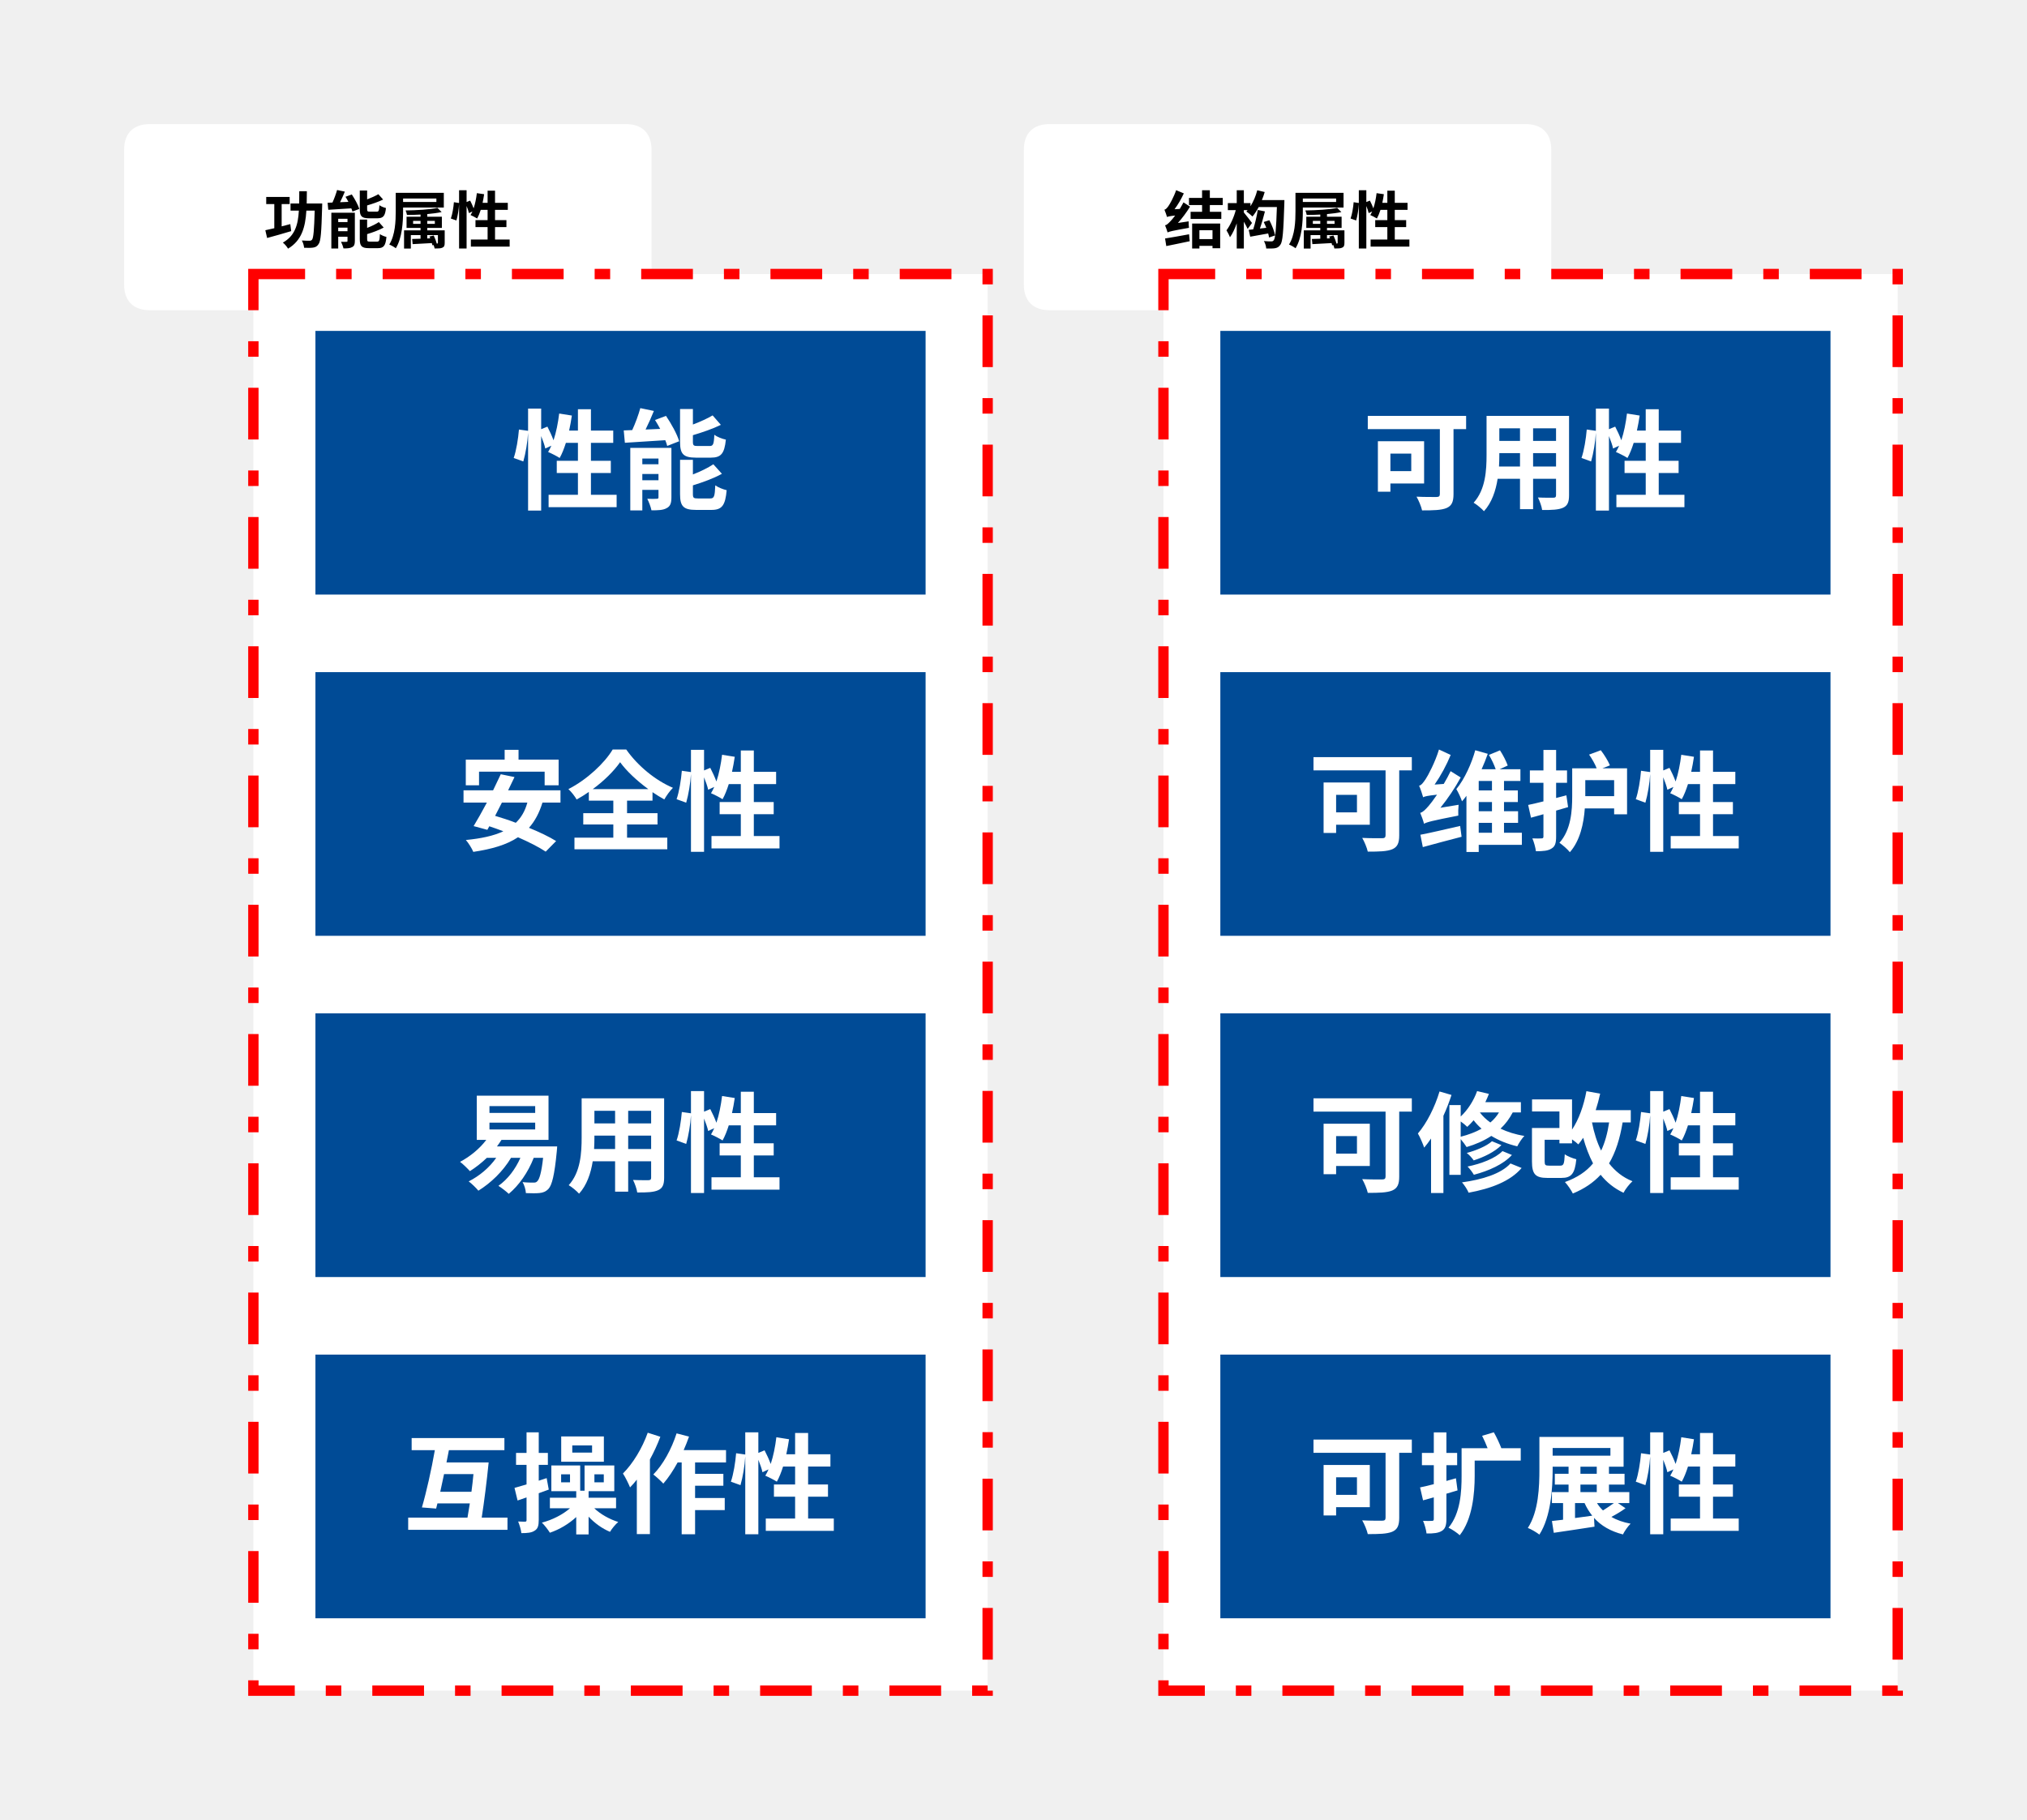
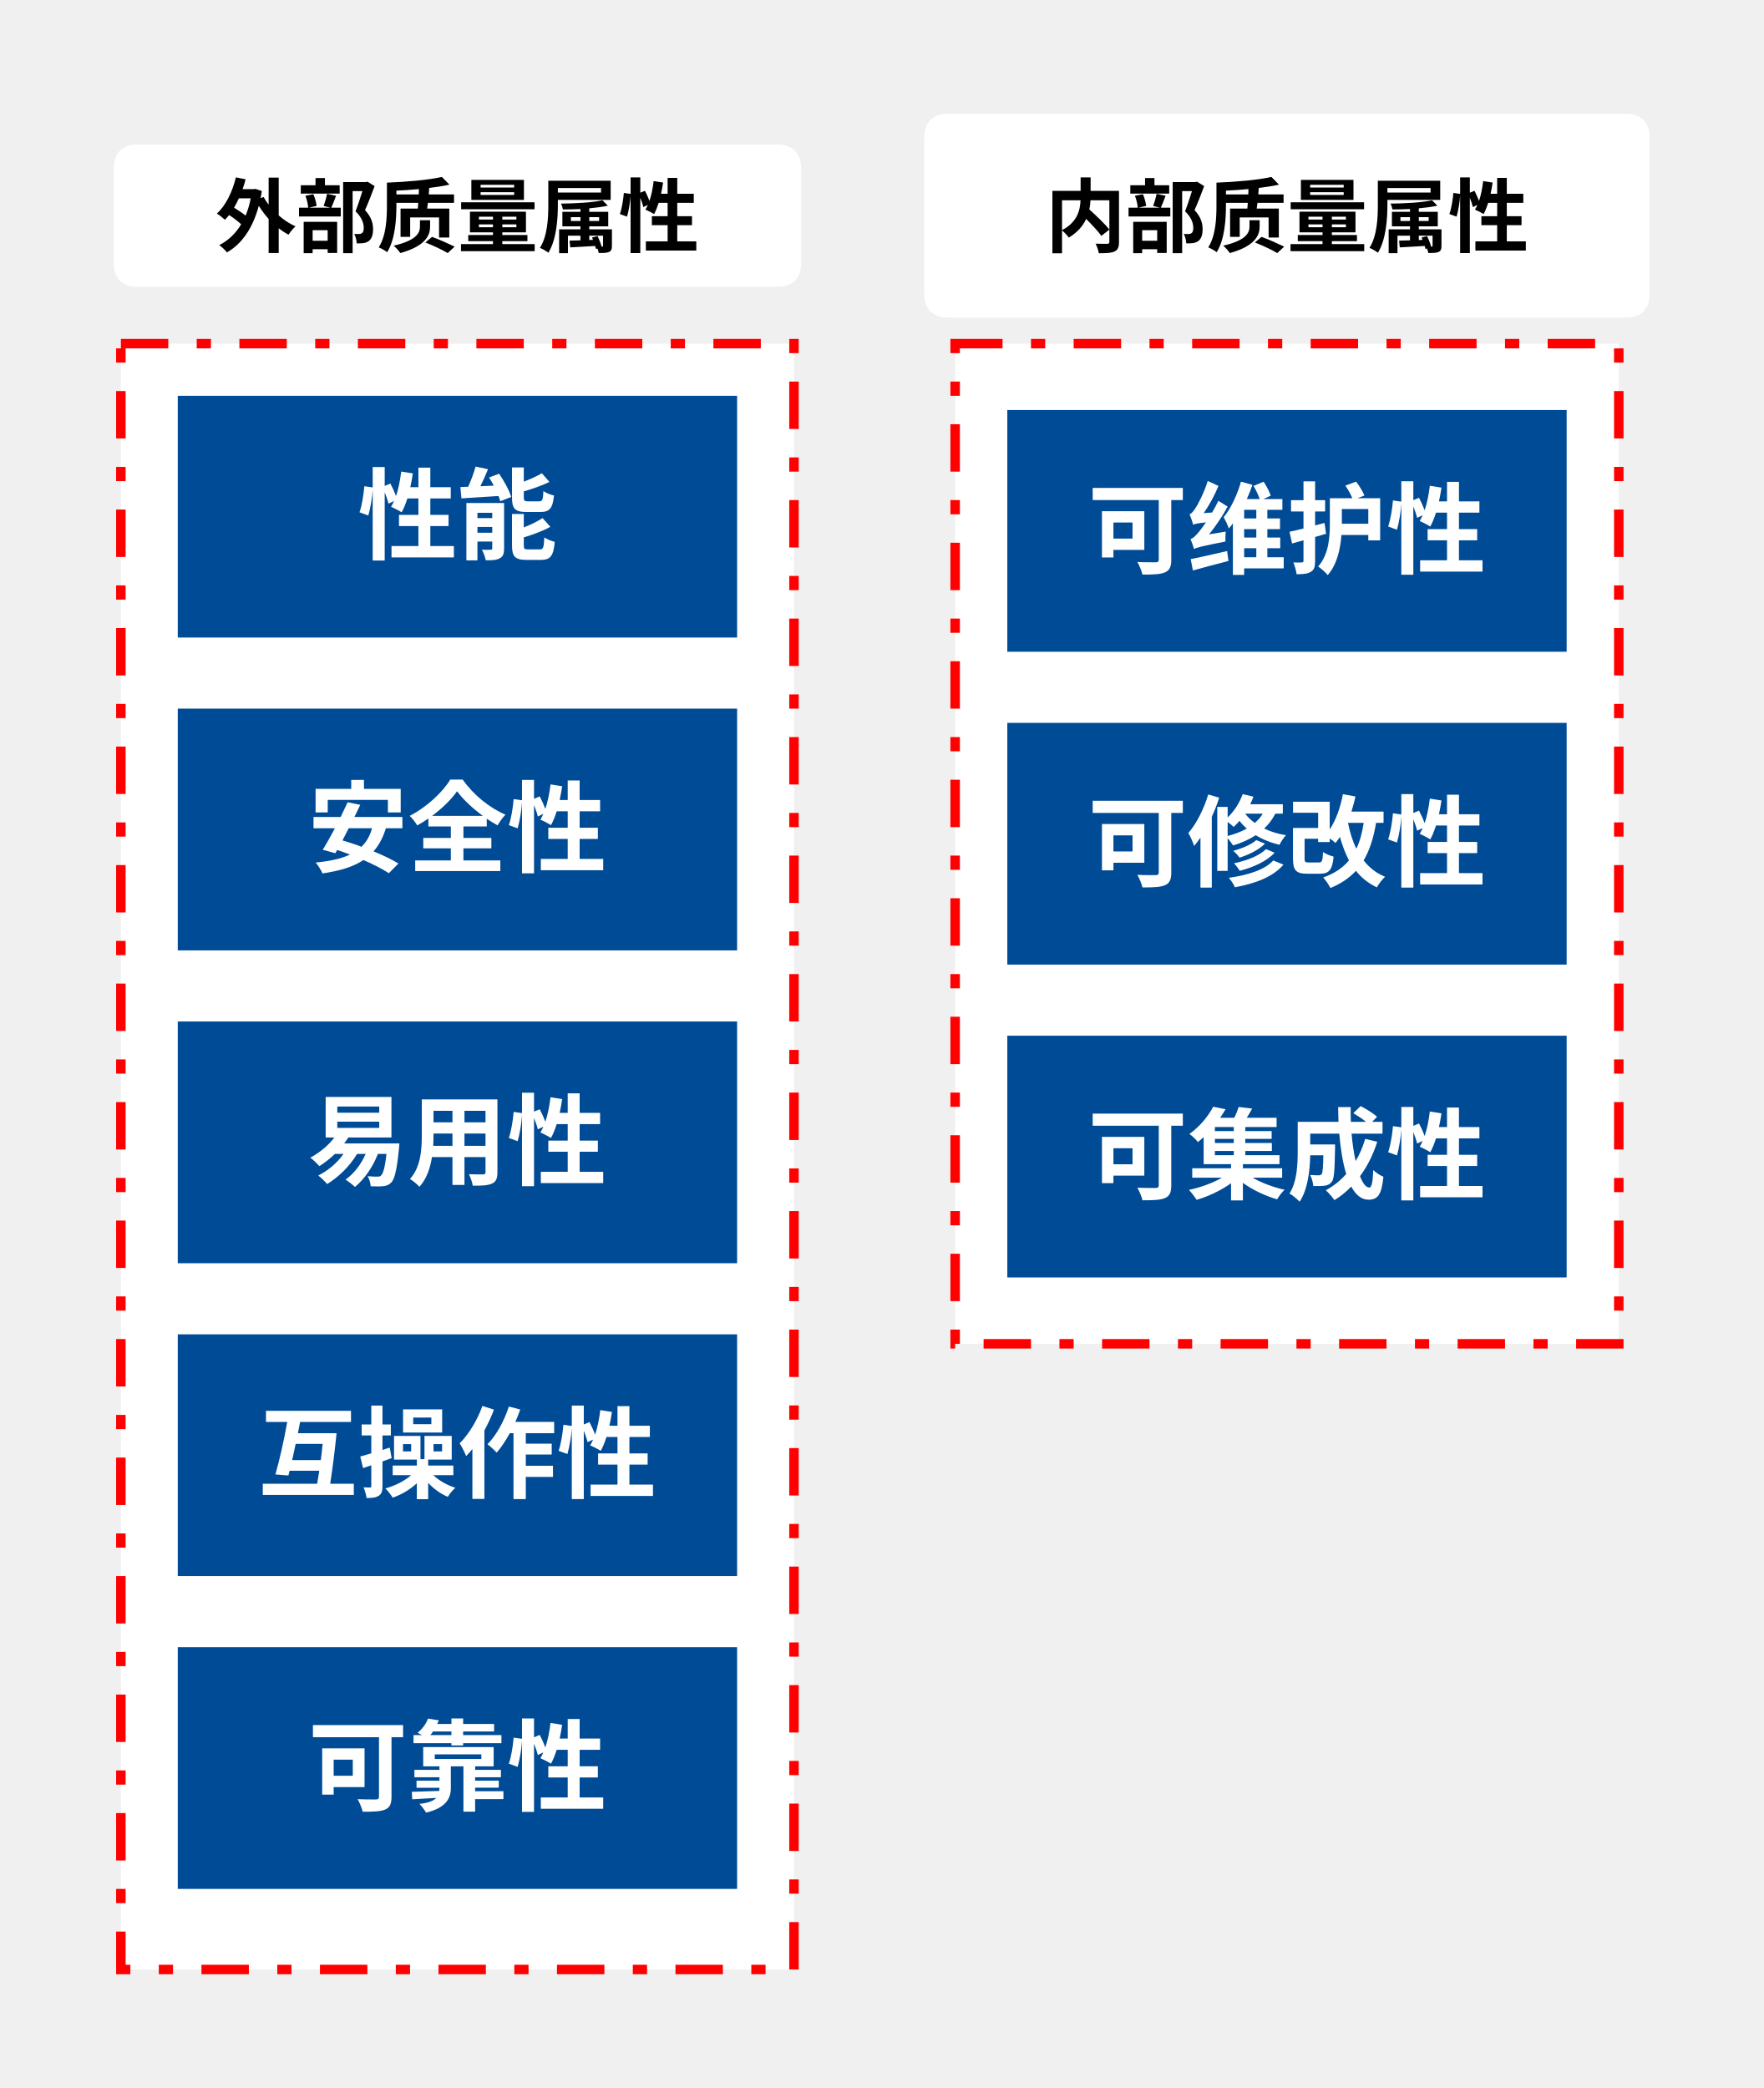
- <svg xmlns="http://www.w3.org/2000/svg" id="SvgjsSvg1006" width="392" height="352" version="1.1">
+ <svg xmlns="http://www.w3.org/2000/svg" id="SvgjsSvg1006" width="372" height="440.5" version="1.1">
  <defs id="SvgjsDefs1007" />
-   <g id="SvgjsG1008" transform="translate(25,25)">
-     <path id="SvgjsPath1009" d="M 0 4Q 0 0 4 0L 96 0Q 100 0 100 4L 100 30Q 100 34 96 34L 4 34Q 0 34 0 30Z" stroke="rgba(255,255,255,1)" stroke-width="2" fill-opacity="1" fill="#ffffff" />
+   <g id="SvgjsG1008" transform="translate(25,31.5)">
+     <path id="SvgjsPath1009" d="M 0 4Q 0 0 4 0L 139 0Q 143 0 143 4L 143 24Q 143 28 139 28L 4 28Q 0 28 0 24Z" stroke="rgba(255,255,255,1)" stroke-width="2" fill-opacity="1" fill="#ffffff" />
    <g id="SvgjsG1010">
-       <text id="SvgjsText1011" font-family="微软雅黑" text-anchor="middle" font-size="12px" width="80px" fill="#000000" font-weight="700" align="middle" lineHeight="125%" anchor="middle" family="微软雅黑" size="12px" weight="700" font-style="" opacity="1" y="7" transform="rotate(0)">
-         <tspan id="SvgjsTspan1012" dy="15" x="50">
-           <tspan id="SvgjsTspan1013" style="text-decoration:;">功能属性</tspan>
+       <text id="SvgjsText1011" font-family="微软雅黑" text-anchor="middle" font-size="17px" width="123px" fill="#000000" font-weight="700" align="middle" lineHeight="125%" anchor="middle" family="微软雅黑" size="17px" weight="700" font-style="" opacity="1" y="-0.625" transform="rotate(0)">
+         <tspan id="SvgjsTspan1012" dy="21" x="71.5">
+           <tspan id="SvgjsTspan1013" style="text-decoration:;">外部质量属性</tspan>
        </tspan>
      </text>
    </g>
  </g>
-   <g id="SvgjsG1014" transform="translate(199,25)">
-     <path id="SvgjsPath1015" d="M 0 4Q 0 0 4 0L 96 0Q 100 0 100 4L 100 30Q 100 34 96 34L 4 34Q 0 34 0 30Z" stroke="rgba(255,255,255,1)" stroke-width="2" fill-opacity="1" fill="#ffffff" />
+   <g id="SvgjsG1014" transform="translate(196,25)">
+     <path id="SvgjsPath1015" d="M 0 4Q 0 0 4 0L 147 0Q 151 0 151 4L 151 37Q 151 41 147 41L 4 41Q 0 41 0 37Z" stroke="rgba(255,255,255,1)" stroke-width="2" fill-opacity="1" fill="#ffffff" />
    <g id="SvgjsG1016">
-       <text id="SvgjsText1017" font-family="微软雅黑" text-anchor="middle" font-size="12px" width="80px" fill="#000000" font-weight="700" align="middle" lineHeight="125%" anchor="middle" family="微软雅黑" size="12px" weight="700" font-style="" opacity="1" y="7" transform="rotate(0)">
-         <tspan id="SvgjsTspan1018" dy="15" x="50">
-           <tspan id="SvgjsTspan1019" style="text-decoration:;">结构属性</tspan>
+       <text id="SvgjsText1017" font-family="微软雅黑" text-anchor="middle" font-size="17px" width="131px" fill="#000000" font-weight="700" align="middle" lineHeight="125%" anchor="middle" family="微软雅黑" size="17px" weight="700" font-style="" opacity="1" y="5.875" transform="rotate(0)">
+         <tspan id="SvgjsTspan1018" dy="21" x="75.5">
+           <tspan id="SvgjsTspan1019" style="text-decoration:;">内部质量属性</tspan>
        </tspan>
      </text>
    </g>
  </g>
-   <g id="SvgjsG1020" transform="translate(225,53)">
-     <path id="SvgjsPath1021" d="M 0 0L 142 0L 142 274L 0 274Z" stroke-dasharray="10,6,3,6" stroke="rgba(255,0,0,1)" stroke-width="2" fill-opacity="1" fill="#ffffff" />
+   <g id="SvgjsG1020" transform="translate(201.5,72.5)">
+     <path id="SvgjsPath1021" d="M 0 0L 140 0L 140 211L 0 211Z" stroke-dasharray="10,6,3,6" stroke="rgba(255,0,0,1)" stroke-width="2" fill-opacity="1" fill="#ffffff" />
    <g id="SvgjsG1022">
-       <text id="SvgjsText1023" font-family="微软雅黑" text-anchor="middle" font-size="21px" width="122px" fill="#ffffff" font-weight="700" align="middle" lineHeight="125%" anchor="middle" family="微软雅黑" size="21px" weight="700" font-style="" opacity="1" y="118.375" transform="rotate(0)" />
+       <text id="SvgjsText1023" font-family="微软雅黑" text-anchor="middle" font-size="21px" width="120px" fill="#ffffff" font-weight="700" align="middle" lineHeight="125%" anchor="middle" family="微软雅黑" size="21px" weight="700" font-style="" opacity="1" y="86.875" transform="rotate(0)" />
    </g>
  </g>
-   <g id="SvgjsG1024" transform="translate(49,53)">
-     <path id="SvgjsPath1025" d="M 0 0L 142 0L 142 274L 0 274Z" stroke-dasharray="10,6,3,6" stroke="rgba(255,0,0,1)" stroke-width="2" fill-opacity="1" fill="#ffffff" />
+   <g id="SvgjsG1024" transform="translate(25.5,72.5)">
+     <path id="SvgjsPath1025" d="M 0 0L 142 0L 142 343L 0 343Z" stroke-dasharray="10,6,3,6" stroke="rgba(255,0,0,1)" stroke-width="2" fill-opacity="1" fill="#ffffff" />
    <g id="SvgjsG1026">
-       <text id="SvgjsText1027" font-family="微软雅黑" text-anchor="middle" font-size="21px" width="122px" fill="#ffffff" font-weight="700" align="middle" lineHeight="125%" anchor="middle" family="微软雅黑" size="21px" weight="700" font-style="" opacity="1" y="118.375" transform="rotate(0)" />
+       <text id="SvgjsText1027" font-family="微软雅黑" text-anchor="middle" font-size="21px" width="122px" fill="#ffffff" font-weight="700" align="middle" lineHeight="125%" anchor="middle" family="微软雅黑" size="21px" weight="700" font-style="" opacity="1" y="152.875" transform="rotate(0)" />
    </g>
  </g>
-   <g id="SvgjsG1028" transform="translate(60,63)">
+   <g id="SvgjsG1028" transform="translate(36.5,82.5)">
    <path id="SvgjsPath1029" d="M 0 0L 120 0L 120 53L 0 53Z" stroke="rgba(255,255,255,1)" stroke-width="2" fill-opacity="1" fill="#004b96" />
    <g id="SvgjsG1030">
      <text id="SvgjsText1031" font-family="微软雅黑" text-anchor="middle" font-size="21px" width="100px" fill="#ffffff" font-weight="700" align="middle" lineHeight="125%" anchor="middle" family="微软雅黑" size="21px" weight="700" font-style="" opacity="1" y="7.875" transform="rotate(0)">
        <tspan id="SvgjsTspan1032" dy="26" x="60">
          <tspan id="SvgjsTspan1033" style="text-decoration:;">性能</tspan>
        </tspan>
      </text>
    </g>
  </g>
-   <g id="SvgjsG1034" transform="translate(60,129)">
+   <g id="SvgjsG1034" transform="translate(36.5,148.5)">
    <path id="SvgjsPath1035" d="M 0 0L 120 0L 120 53L 0 53Z" stroke="rgba(255,255,255,1)" stroke-width="2" fill-opacity="1" fill="#004b96" />
    <g id="SvgjsG1036">
      <text id="SvgjsText1037" font-family="微软雅黑" text-anchor="middle" font-size="21px" width="100px" fill="#ffffff" font-weight="700" align="middle" lineHeight="125%" anchor="middle" family="微软雅黑" size="21px" weight="700" font-style="" opacity="1" y="7.875" transform="rotate(0)">
        <tspan id="SvgjsTspan1038" dy="26" x="60">
          <tspan id="SvgjsTspan1039" style="text-decoration:;">安全性</tspan>
        </tspan>
      </text>
    </g>
  </g>
-   <g id="SvgjsG1040" transform="translate(60,195)">
+   <g id="SvgjsG1040" transform="translate(36.5,214.5)">
    <path id="SvgjsPath1041" d="M 0 0L 120 0L 120 53L 0 53Z" stroke="rgba(255,255,255,1)" stroke-width="2" fill-opacity="1" fill="#004b96" />
    <g id="SvgjsG1042">
      <text id="SvgjsText1043" font-family="微软雅黑" text-anchor="middle" font-size="21px" width="100px" fill="#ffffff" font-weight="700" align="middle" lineHeight="125%" anchor="middle" family="微软雅黑" size="21px" weight="700" font-style="" opacity="1" y="7.875" transform="rotate(0)">
        <tspan id="SvgjsTspan1044" dy="26" x="60">
          <tspan id="SvgjsTspan1045" style="text-decoration:;">易用性</tspan>
        </tspan>
      </text>
    </g>
  </g>
-   <g id="SvgjsG1046" transform="translate(60,261)">
+   <g id="SvgjsG1046" transform="translate(36.5,280.5)">
    <path id="SvgjsPath1047" d="M 0 0L 120 0L 120 53L 0 53Z" stroke="rgba(255,255,255,1)" stroke-width="2" fill-opacity="1" fill="#004b96" />
    <g id="SvgjsG1048">
      <text id="SvgjsText1049" font-family="微软雅黑" text-anchor="middle" font-size="21px" width="100px" fill="#ffffff" font-weight="700" align="middle" lineHeight="125%" anchor="middle" family="微软雅黑" size="21px" weight="700" font-style="" opacity="1" y="7.875" transform="rotate(0)">
        <tspan id="SvgjsTspan1050" dy="26" x="60">
          <tspan id="SvgjsTspan1051" style="text-decoration:;">互操作性</tspan>
        </tspan>
      </text>
    </g>
  </g>
-   <g id="SvgjsG1052" transform="translate(235,261)">
+   <g id="SvgjsG1052" transform="translate(211.5,217.5)">
    <path id="SvgjsPath1053" d="M 0 0L 120 0L 120 53L 0 53Z" stroke="rgba(255,255,255,1)" stroke-width="2" fill-opacity="1" fill="#004b96" />
    <g id="SvgjsG1054">
      <text id="SvgjsText1055" font-family="微软雅黑" text-anchor="middle" font-size="21px" width="100px" fill="#ffffff" font-weight="700" align="middle" lineHeight="125%" anchor="middle" family="微软雅黑" size="21px" weight="700" font-style="" opacity="1" y="7.875" transform="rotate(0)">
        <tspan id="SvgjsTspan1056" dy="26" x="60">
-           <tspan id="SvgjsTspan1057" style="text-decoration:;">可扩展性</tspan>
+           <tspan id="SvgjsTspan1057" style="text-decoration:;">可集成性</tspan>
        </tspan>
      </text>
    </g>
  </g>
-   <g id="SvgjsG1058" transform="translate(235,129)">
+   <g id="SvgjsG1058" transform="translate(211.5,85.5)">
    <path id="SvgjsPath1059" d="M 0 0L 120 0L 120 53L 0 53Z" stroke="rgba(255,255,255,1)" stroke-width="2" fill-opacity="1" fill="#004b96" />
    <g id="SvgjsG1060">
      <text id="SvgjsText1061" font-family="微软雅黑" text-anchor="middle" font-size="21px" width="100px" fill="#ffffff" font-weight="700" align="middle" lineHeight="125%" anchor="middle" family="微软雅黑" size="21px" weight="700" font-style="" opacity="1" y="7.875" transform="rotate(0)">
        <tspan id="SvgjsTspan1062" dy="26" x="60">
          <tspan id="SvgjsTspan1063" style="text-decoration:;">可维护性</tspan>
        </tspan>
      </text>
    </g>
  </g>
-   <g id="SvgjsG1064" transform="translate(235,63)">
+   <g id="SvgjsG1064" transform="translate(211.5,151.5)">
    <path id="SvgjsPath1065" d="M 0 0L 120 0L 120 53L 0 53Z" stroke="rgba(255,255,255,1)" stroke-width="2" fill-opacity="1" fill="#004b96" />
    <g id="SvgjsG1066">
      <text id="SvgjsText1067" font-family="微软雅黑" text-anchor="middle" font-size="21px" width="100px" fill="#ffffff" font-weight="700" align="middle" lineHeight="125%" anchor="middle" family="微软雅黑" size="21px" weight="700" font-style="" opacity="1" y="7.875" transform="rotate(0)">
        <tspan id="SvgjsTspan1068" dy="26" x="60">
-           <tspan id="SvgjsTspan1069" style="text-decoration:;">可用性</tspan>
+           <tspan id="SvgjsTspan1069" style="text-decoration:;">可修改性</tspan>
        </tspan>
      </text>
    </g>
  </g>
-   <g id="SvgjsG1070" transform="translate(235,195)">
+   <g id="SvgjsG1070" transform="translate(36.5,346.5)">
    <path id="SvgjsPath1071" d="M 0 0L 120 0L 120 53L 0 53Z" stroke="rgba(255,255,255,1)" stroke-width="2" fill-opacity="1" fill="#004b96" />
    <g id="SvgjsG1072">
      <text id="SvgjsText1073" font-family="微软雅黑" text-anchor="middle" font-size="21px" width="100px" fill="#ffffff" font-weight="700" align="middle" lineHeight="125%" anchor="middle" family="微软雅黑" size="21px" weight="700" font-style="" opacity="1" y="7.875" transform="rotate(0)">
        <tspan id="SvgjsTspan1074" dy="26" x="60">
-           <tspan id="SvgjsTspan1075" style="text-decoration:;">可修改性</tspan>
+           <tspan id="SvgjsTspan1075" style="text-decoration:;">可靠性</tspan>
        </tspan>
      </text>
    </g>
  </g>
</svg>
